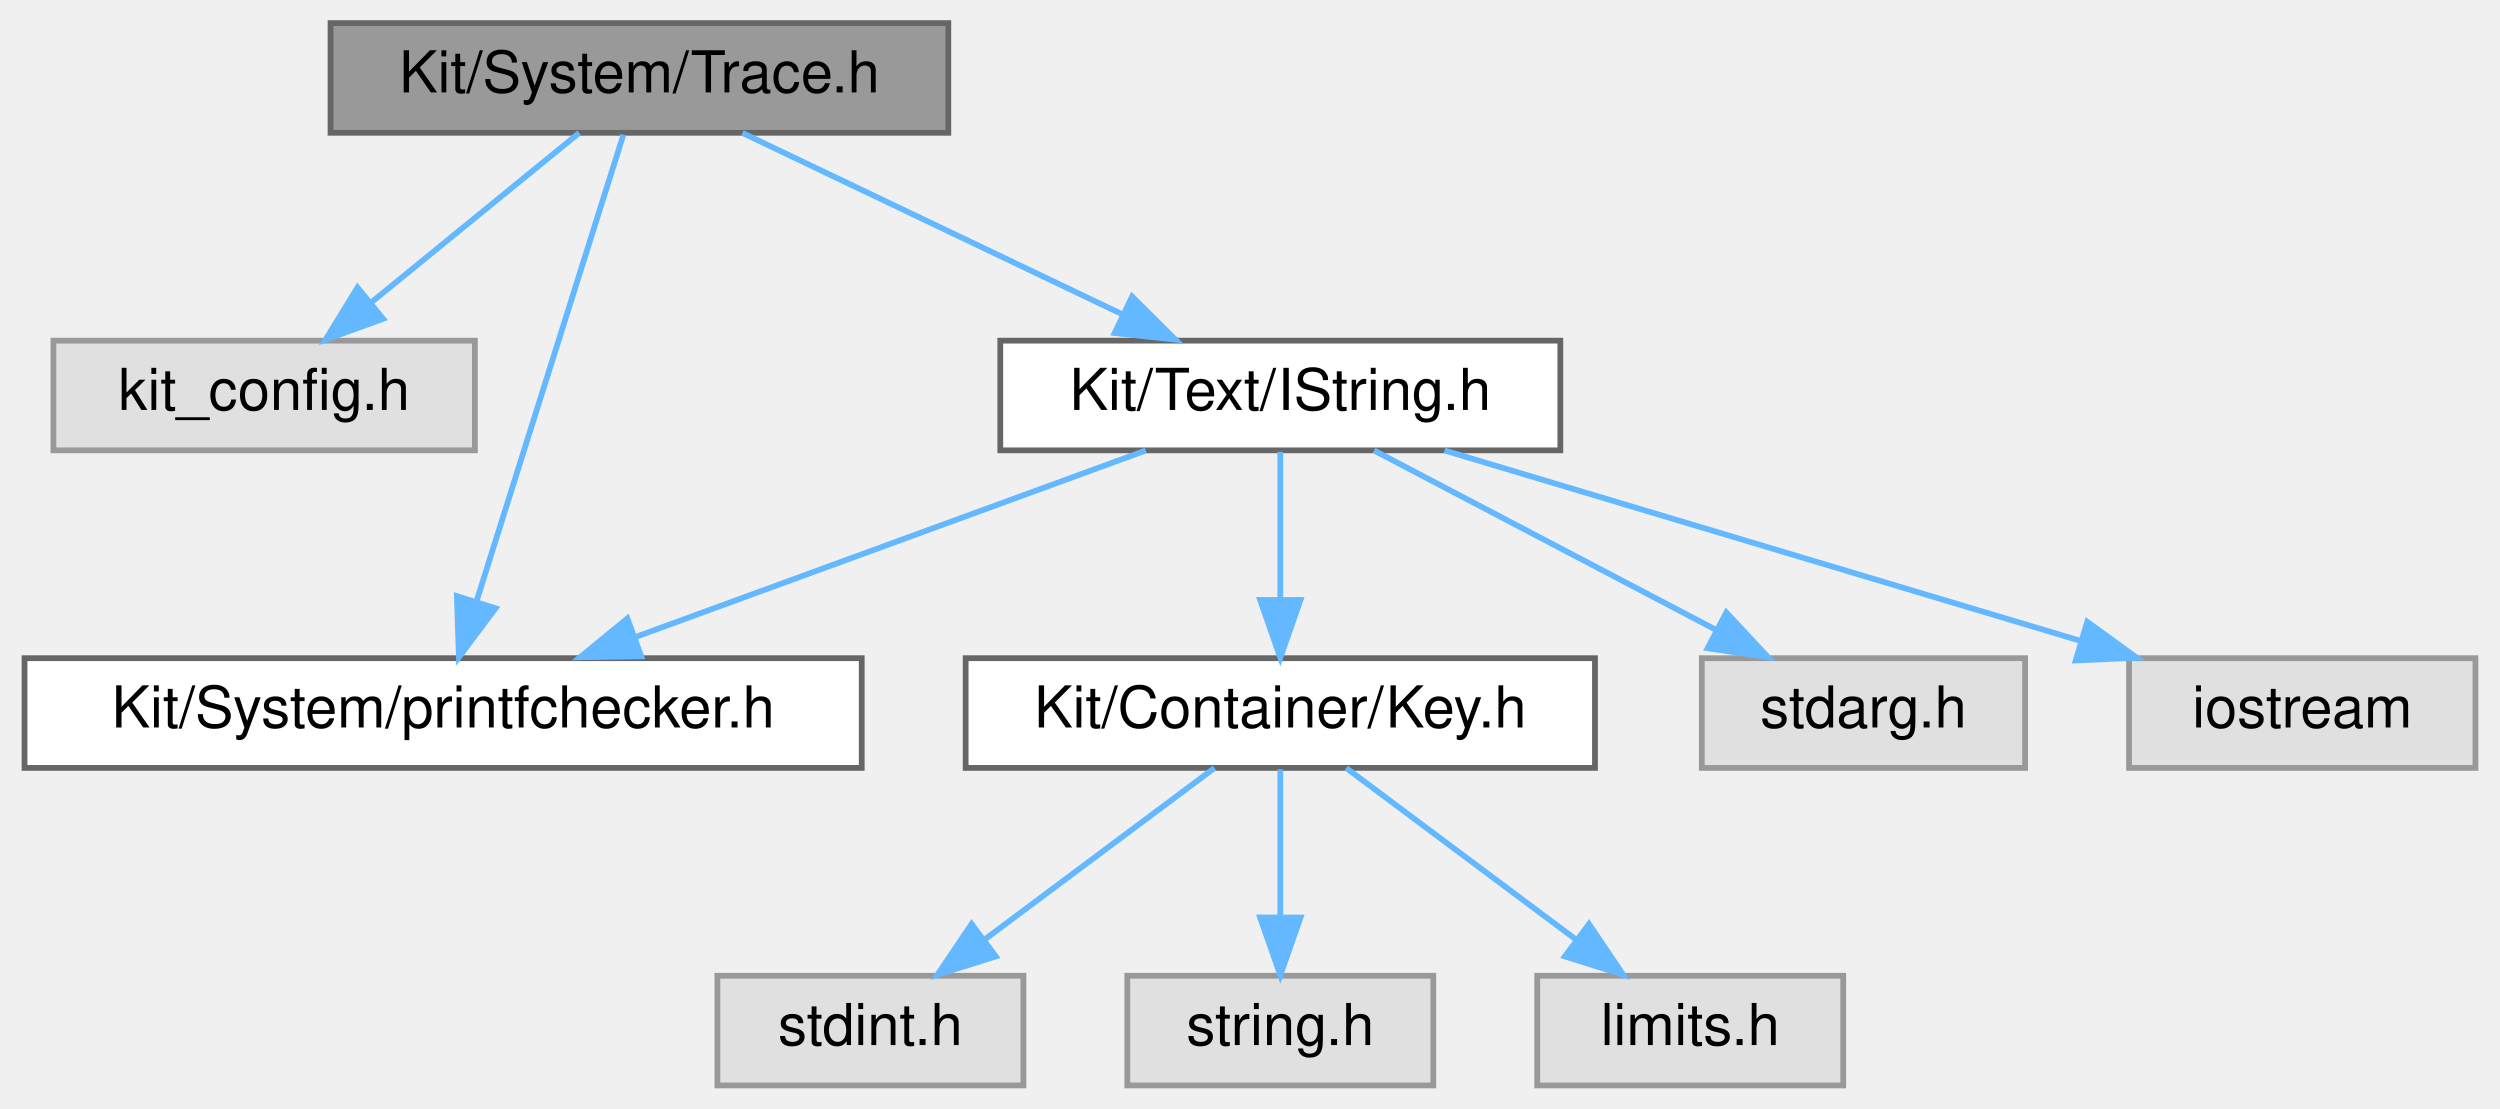
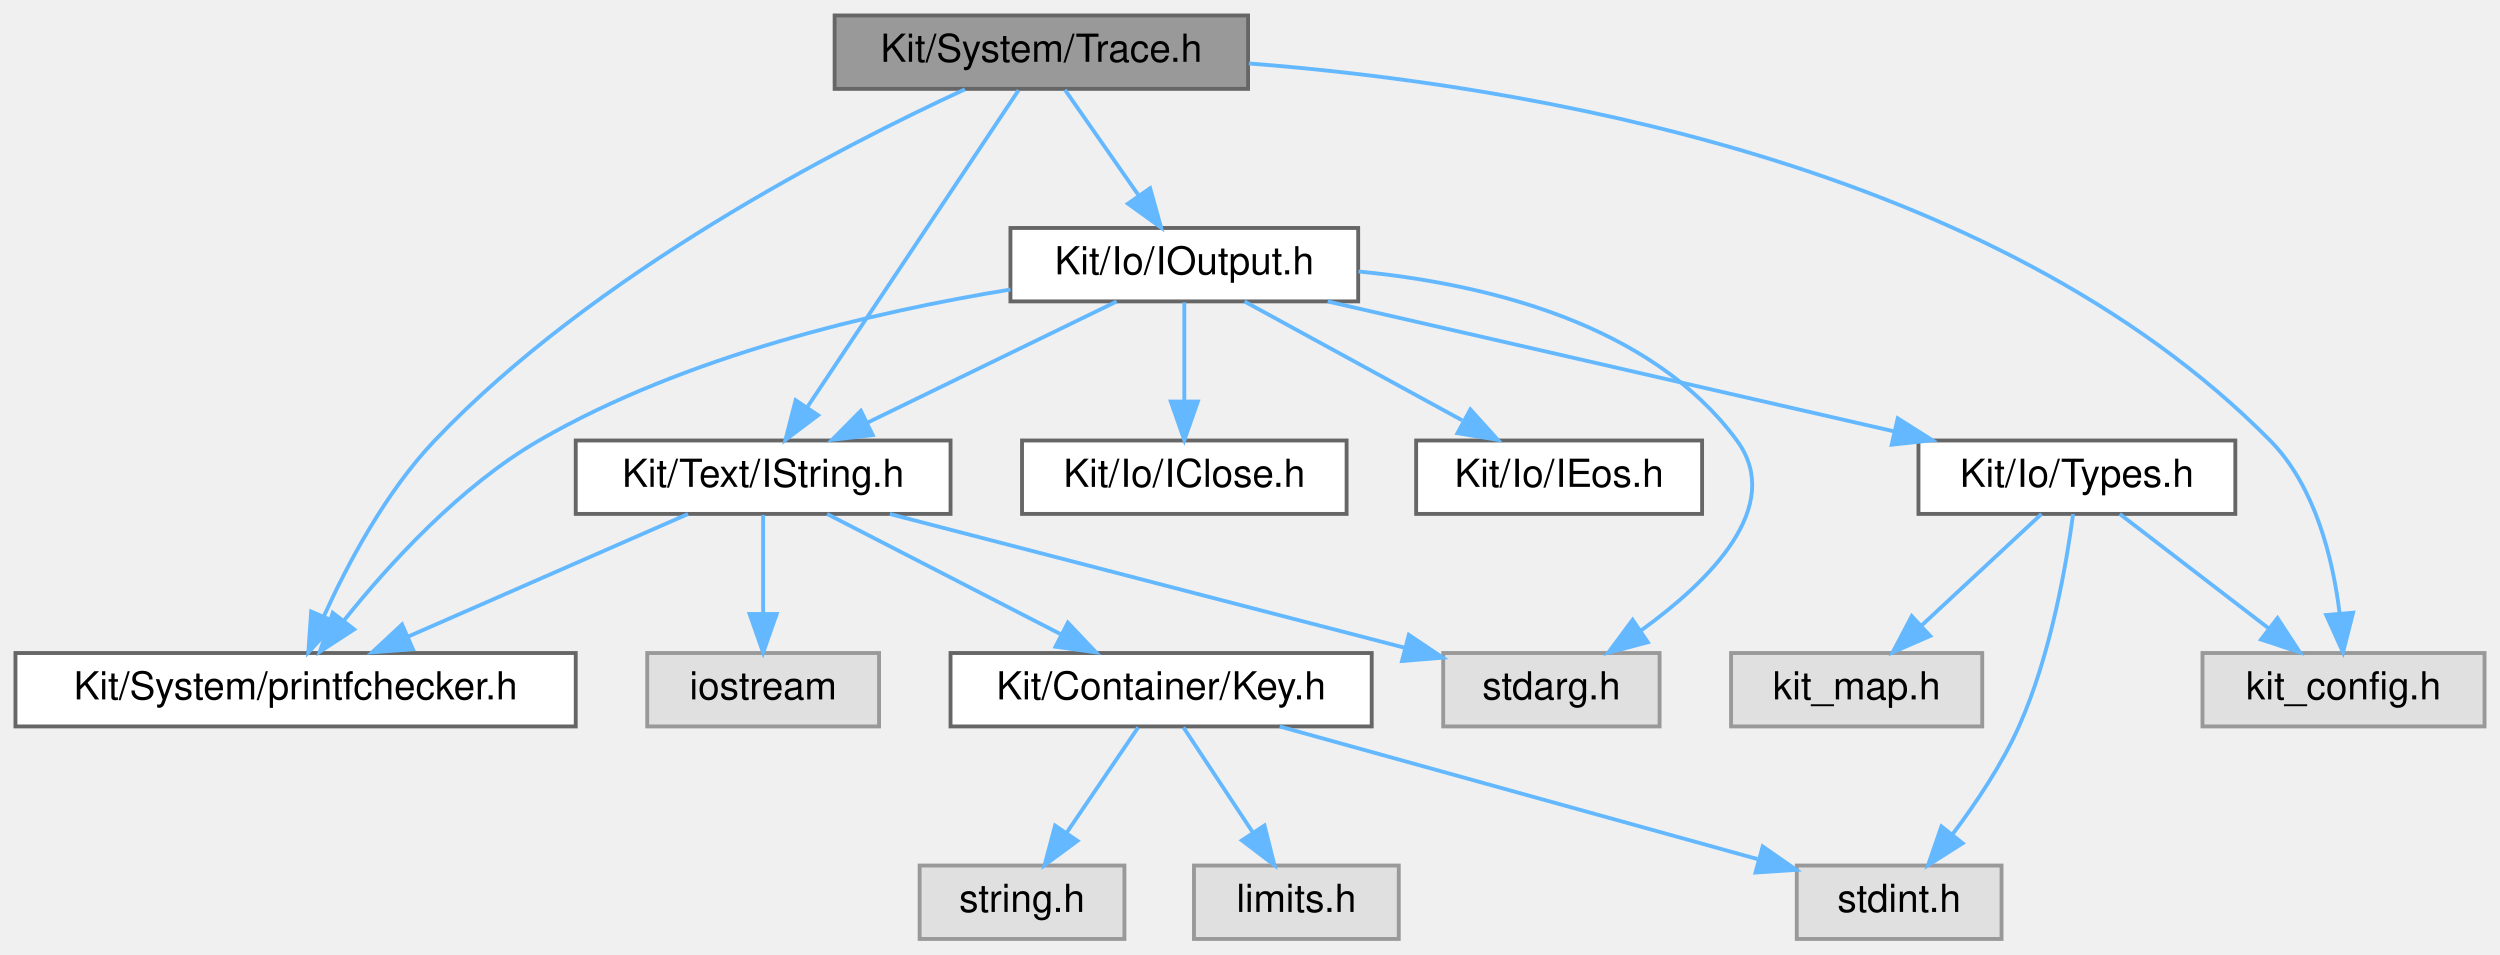
- <svg xmlns="http://www.w3.org/2000/svg" xmlns:xlink="http://www.w3.org/1999/xlink" width="433pt" height="192pt" viewBox="0.00 0.00 432.50 192.00">
-   <g id="graph0" class="graph" transform="scale(1 1) rotate(0) translate(4 188)">
+ <svg xmlns="http://www.w3.org/2000/svg" xmlns:xlink="http://www.w3.org/1999/xlink" width="647pt" height="247pt" viewBox="0.00 0.00 647.00 247.00">
+   <g id="graph0" class="graph" transform="scale(1 1) rotate(0) translate(4 243)">
    <g id="Node000001" class="node">
      <g id="a_Node000001">
        <a xlink:title="This file provides an interface for a 'printf' tracing mechanism.">
-           <polygon fill="#999999" stroke="#666666" points="160,-184 53,-184 53,-165 160,-165 160,-184" />
-           <text text-anchor="middle" x="106.5" y="-172" font-family="Helvetica,sans-Serif" font-size="10.00">Kit/System/Trace.h</text>
+           <polygon fill="#999999" stroke="#666666" points="319,-239 212,-239 212,-220 319,-220 319,-239" />
+           <text text-anchor="middle" x="265.5" y="-227" font-family="Helvetica,sans-Serif" font-size="10.00">Kit/System/Trace.h</text>
        </a>
      </g>
    </g>
    <g id="Node000002" class="node">
      <g id="a_Node000002">
        <a xlink:title=" ">
-           <polygon fill="#e0e0e0" stroke="#999999" points="78,-129 5,-129 5,-110 78,-110 78,-129" />
-           <text text-anchor="middle" x="41.5" y="-117" font-family="Helvetica,sans-Serif" font-size="10.00">kit_config.h</text>
+           <polygon fill="#e0e0e0" stroke="#999999" points="639,-74 566,-74 566,-55 639,-55 639,-74" />
+           <text text-anchor="middle" x="602.5" y="-62" font-family="Helvetica,sans-Serif" font-size="10.00">kit_config.h</text>
        </a>
      </g>
    </g>
    <g id="edge1_Node000001_Node000002" class="edge">
      <g id="a_edge1_Node000001_Node000002">
        <a xlink:title=" ">
-           <path fill="none" stroke="#63b8ff" d="M96.06,-164.98C86.35,-157.07 71.68,-145.11 60,-135.58" />
-           <polygon fill="#63b8ff" stroke="#63b8ff" points="62.1,-132.78 52.13,-129.17 57.67,-138.2 62.1,-132.78" />
+           <path fill="none" stroke="#63b8ff" d="M319.2,-226.58C389.53,-221.13 512.26,-201.13 583.5,-129 595.24,-117.11 599.77,-98.28 601.5,-84.21" />
+           <polygon fill="#63b8ff" stroke="#63b8ff" points="604.99,-84.43 602.37,-74.17 598.02,-83.83 604.99,-84.43" />
        </a>
      </g>
    </g>
    <g id="Node000003" class="node">
      <g id="a_Node000003">
        <a xlink:href="_i_string_8h.html" target="_top" xlink:title=" ">
-           <polygon fill="white" stroke="#666666" points="266,-129 169,-129 169,-110 266,-110 266,-129" />
-           <text text-anchor="middle" x="217.5" y="-117" font-family="Helvetica,sans-Serif" font-size="10.00">Kit/Text/IString.h</text>
+           <polygon fill="white" stroke="#666666" points="242,-129 145,-129 145,-110 242,-110 242,-129" />
+           <text text-anchor="middle" x="193.5" y="-117" font-family="Helvetica,sans-Serif" font-size="10.00">Kit/Text/IString.h</text>
        </a>
      </g>
    </g>
    <g id="edge2_Node000001_Node000003" class="edge">
      <g id="a_edge2_Node000001_Node000003">
        <a xlink:title=" ">
-           <path fill="none" stroke="#63b8ff" d="M124.33,-164.98C142.11,-156.5 169.65,-143.35 190.18,-133.54" />
-           <polygon fill="#63b8ff" stroke="#63b8ff" points="191.83,-136.64 199.34,-129.17 188.81,-130.32 191.83,-136.64" />
+           <path fill="none" stroke="#63b8ff" d="M259.61,-219.66C247.68,-201.77 220.5,-161 204.96,-137.69" />
+           <polygon fill="#63b8ff" stroke="#63b8ff" points="207.73,-135.54 199.27,-129.16 201.91,-139.42 207.73,-135.54" />
        </a>
      </g>
    </g>
    <g id="Node000008" class="node">
      <g id="a_Node000008">
        <a xlink:href="printfchecker_8h.html" target="_top" xlink:title="This file contains macro that enables the GCC (and Clang) compiler to validate printf flags with thei...">
          <polygon fill="white" stroke="#666666" points="145,-74 0,-74 0,-55 145,-55 145,-74" />
          <text text-anchor="middle" x="72.5" y="-62" font-family="Helvetica,sans-Serif" font-size="10.00">Kit/System/printfchecker.h</text>
        </a>
      </g>
    </g>
    <g id="edge10_Node000001_Node000008" class="edge">
      <g id="a_edge10_Node000001_Node000008">
        <a xlink:title=" ">
-           <path fill="none" stroke="#63b8ff" d="M103.72,-164.66C98.19,-147.09 85.71,-107.45 78.31,-83.95" />
-           <polygon fill="#63b8ff" stroke="#63b8ff" points="81.57,-82.65 75.23,-74.16 74.89,-84.75 81.57,-82.65" />
+           <path fill="none" stroke="#63b8ff" d="M245.73,-219.88C213.67,-205.12 149.78,-172.35 108.5,-129 95.83,-115.69 85.96,-97.08 79.78,-83.45" />
+           <polygon fill="#63b8ff" stroke="#63b8ff" points="82.96,-81.97 75.8,-74.16 76.53,-84.73 82.96,-81.97" />
+         </a>
+       </g>
+     </g>
+     <g id="Node000011" class="node">
+       <g id="a_Node000011">
+         <a xlink:href="_i_output_8h.html" target="_top" xlink:title=" ">
+           <polygon fill="white" stroke="#666666" points="347.5,-184 257.5,-184 257.5,-165 347.5,-165 347.5,-184" />
+           <text text-anchor="middle" x="302.5" y="-172" font-family="Helvetica,sans-Serif" font-size="10.00">Kit/Io/IOutput.h</text>
+         </a>
+       </g>
+     </g>
+     <g id="edge11_Node000001_Node000011" class="edge">
+       <g id="a_edge11_Node000001_Node000011">
+         <a xlink:title=" ">
+           <path fill="none" stroke="#63b8ff" d="M271.61,-219.75C276.78,-212.34 284.35,-201.5 290.69,-192.41" />
+           <polygon fill="#63b8ff" stroke="#63b8ff" points="293.65,-194.29 296.5,-184.09 287.91,-190.29 293.65,-194.29" />
        </a>
      </g>
    </g>
    <g id="Node000004" class="node">
      <g id="a_Node000004">
        <a xlink:href="_key_8h.html" target="_top" xlink:title=" ">
-           <polygon fill="white" stroke="#666666" points="272,-74 163,-74 163,-55 272,-55 272,-74" />
-           <text text-anchor="middle" x="217.5" y="-62" font-family="Helvetica,sans-Serif" font-size="10.00">Kit/Container/Key.h</text>
+           <polygon fill="white" stroke="#666666" points="351,-74 242,-74 242,-55 351,-55 351,-74" />
+           <text text-anchor="middle" x="296.5" y="-62" font-family="Helvetica,sans-Serif" font-size="10.00">Kit/Container/Key.h</text>
        </a>
      </g>
    </g>
    <g id="edge3_Node000003_Node000004" class="edge">
      <g id="a_edge3_Node000003_Node000004">
        <a xlink:title=" ">
-           <path fill="none" stroke="#63b8ff" d="M217.5,-109.75C217.5,-102.8 217.5,-92.85 217.5,-84.13" />
-           <polygon fill="#63b8ff" stroke="#63b8ff" points="221,-84.09 217.5,-74.09 214,-84.09 221,-84.09" />
+           <path fill="none" stroke="#63b8ff" d="M210.05,-109.98C226.39,-101.57 251.63,-88.59 270.63,-78.81" />
+           <polygon fill="#63b8ff" stroke="#63b8ff" points="272.36,-81.86 279.65,-74.17 269.16,-75.63 272.36,-81.86" />
        </a>
      </g>
    </g>
    <g id="edge7_Node000003_Node000008" class="edge">
      <g id="a_edge7_Node000003_Node000008">
        <a xlink:title=" ">
-           <path fill="none" stroke="#63b8ff" d="M194.2,-109.98C170.25,-101.23 132.72,-87.51 105.67,-77.62" />
-           <polygon fill="#63b8ff" stroke="#63b8ff" points="106.81,-74.32 96.22,-74.17 104.41,-80.89 106.81,-74.32" />
+           <path fill="none" stroke="#63b8ff" d="M174.06,-109.98C154.51,-101.42 124.12,-88.11 101.68,-78.28" />
+           <polygon fill="#63b8ff" stroke="#63b8ff" points="102.86,-74.98 92.29,-74.17 100.05,-81.39 102.86,-74.98" />
        </a>
      </g>
    </g>
    <g id="Node000009" class="node">
      <g id="a_Node000009">
        <a xlink:title=" ">
-           <polygon fill="#e0e0e0" stroke="#999999" points="346.5,-74 290.5,-74 290.5,-55 346.5,-55 346.5,-74" />
-           <text text-anchor="middle" x="318.5" y="-62" font-family="Helvetica,sans-Serif" font-size="10.00">stdarg.h</text>
+           <polygon fill="#e0e0e0" stroke="#999999" points="425.5,-74 369.5,-74 369.5,-55 425.5,-55 425.5,-74" />
+           <text text-anchor="middle" x="397.5" y="-62" font-family="Helvetica,sans-Serif" font-size="10.00">stdarg.h</text>
        </a>
      </g>
    </g>
    <g id="edge8_Node000003_Node000009" class="edge">
      <g id="a_edge8_Node000003_Node000009">
        <a xlink:title=" ">
-           <path fill="none" stroke="#63b8ff" d="M233.73,-109.98C249.68,-101.61 274.28,-88.7 292.88,-78.95" />
-           <polygon fill="#63b8ff" stroke="#63b8ff" points="294.75,-81.92 301.98,-74.17 291.5,-75.72 294.75,-81.92" />
+           <path fill="none" stroke="#63b8ff" d="M226.28,-109.98C262.67,-100.53 321.32,-85.29 359.65,-75.33" />
+           <polygon fill="#63b8ff" stroke="#63b8ff" points="360.6,-78.7 369.4,-72.8 358.84,-71.93 360.6,-78.7" />
        </a>
      </g>
    </g>
    <g id="Node000010" class="node">
      <g id="a_Node000010">
        <a xlink:title=" ">
-           <polygon fill="#e0e0e0" stroke="#999999" points="424.5,-74 364.5,-74 364.5,-55 424.5,-55 424.5,-74" />
-           <text text-anchor="middle" x="394.5" y="-62" font-family="Helvetica,sans-Serif" font-size="10.00">iostream</text>
+           <polygon fill="#e0e0e0" stroke="#999999" points="223.5,-74 163.5,-74 163.5,-55 223.5,-55 223.5,-74" />
+           <text text-anchor="middle" x="193.5" y="-62" font-family="Helvetica,sans-Serif" font-size="10.00">iostream</text>
        </a>
      </g>
    </g>
    <g id="edge9_Node000003_Node000010" class="edge">
      <g id="a_edge9_Node000003_Node000010">
        <a xlink:title=" ">
-           <path fill="none" stroke="#63b8ff" d="M245.94,-109.98C275.78,-101.05 322.88,-86.94 356.03,-77.02" />
-           <polygon fill="#63b8ff" stroke="#63b8ff" points="357.26,-80.3 365.84,-74.08 355.26,-73.6 357.26,-80.3" />
+           <path fill="none" stroke="#63b8ff" d="M193.5,-109.75C193.5,-102.8 193.5,-92.85 193.5,-84.13" />
+           <polygon fill="#63b8ff" stroke="#63b8ff" points="197,-84.09 193.5,-74.09 190,-84.09 197,-84.09" />
        </a>
      </g>
    </g>
    <g id="Node000005" class="node">
      <g id="a_Node000005">
        <a xlink:title=" ">
-           <polygon fill="#e0e0e0" stroke="#999999" points="173,-19 120,-19 120,0 173,0 173,-19" />
-           <text text-anchor="middle" x="146.5" y="-7" font-family="Helvetica,sans-Serif" font-size="10.00">stdint.h</text>
+           <polygon fill="#e0e0e0" stroke="#999999" points="514,-19 461,-19 461,0 514,0 514,-19" />
+           <text text-anchor="middle" x="487.5" y="-7" font-family="Helvetica,sans-Serif" font-size="10.00">stdint.h</text>
        </a>
      </g>
    </g>
    <g id="edge4_Node000004_Node000005" class="edge">
      <g id="a_edge4_Node000004_Node000005">
        <a xlink:title=" ">
-           <path fill="none" stroke="#63b8ff" d="M206.09,-54.98C195.39,-47 179.16,-34.88 166.34,-25.31" />
-           <polygon fill="#63b8ff" stroke="#63b8ff" points="168.22,-22.35 158.11,-19.17 164.03,-27.96 168.22,-22.35" />
+           <path fill="none" stroke="#63b8ff" d="M327.19,-54.98C360.88,-45.64 414.94,-30.64 450.83,-20.67" />
+           <polygon fill="#63b8ff" stroke="#63b8ff" points="452.19,-23.93 460.89,-17.88 450.32,-17.18 452.19,-23.93" />
        </a>
      </g>
    </g>
    <g id="Node000006" class="node">
      <g id="a_Node000006">
        <a xlink:title=" ">
-           <polygon fill="#e0e0e0" stroke="#999999" points="244,-19 191,-19 191,0 244,0 244,-19" />
-           <text text-anchor="middle" x="217.5" y="-7" font-family="Helvetica,sans-Serif" font-size="10.00">string.h</text>
+           <polygon fill="#e0e0e0" stroke="#999999" points="287,-19 234,-19 234,0 287,0 287,-19" />
+           <text text-anchor="middle" x="260.5" y="-7" font-family="Helvetica,sans-Serif" font-size="10.00">string.h</text>
        </a>
      </g>
    </g>
    <g id="edge5_Node000004_Node000006" class="edge">
      <g id="a_edge5_Node000004_Node000006">
        <a xlink:title=" ">
-           <path fill="none" stroke="#63b8ff" d="M217.5,-54.75C217.5,-47.8 217.5,-37.85 217.5,-29.13" />
-           <polygon fill="#63b8ff" stroke="#63b8ff" points="221,-29.09 217.5,-19.09 214,-29.09 221,-29.09" />
+           <path fill="none" stroke="#63b8ff" d="M290.56,-54.75C285.52,-47.34 278.16,-36.5 271.99,-27.41" />
+           <polygon fill="#63b8ff" stroke="#63b8ff" points="274.85,-25.39 266.33,-19.09 269.06,-29.33 274.85,-25.39" />
        </a>
      </g>
    </g>
    <g id="Node000007" class="node">
      <g id="a_Node000007">
        <a xlink:title=" ">
-           <polygon fill="#e0e0e0" stroke="#999999" points="315,-19 262,-19 262,0 315,0 315,-19" />
-           <text text-anchor="middle" x="288.5" y="-7" font-family="Helvetica,sans-Serif" font-size="10.00">limits.h</text>
+           <polygon fill="#e0e0e0" stroke="#999999" points="358,-19 305,-19 305,0 358,0 358,-19" />
+           <text text-anchor="middle" x="331.5" y="-7" font-family="Helvetica,sans-Serif" font-size="10.00">limits.h</text>
        </a>
      </g>
    </g>
    <g id="edge6_Node000004_Node000007" class="edge">
      <g id="a_edge6_Node000004_Node000007">
        <a xlink:title=" ">
-           <path fill="none" stroke="#63b8ff" d="M228.91,-54.98C239.61,-47 255.84,-34.88 268.66,-25.31" />
-           <polygon fill="#63b8ff" stroke="#63b8ff" points="270.97,-27.96 276.89,-19.17 266.78,-22.35 270.97,-27.96" />
+           <path fill="none" stroke="#63b8ff" d="M302.28,-54.75C307.12,-47.42 314.18,-36.73 320.14,-27.7" />
+           <polygon fill="#63b8ff" stroke="#63b8ff" points="323.24,-29.36 325.83,-19.09 317.4,-25.5 323.24,-29.36" />
+         </a>
+       </g>
+     </g>
+     <g id="edge16_Node000011_Node000003" class="edge">
+       <g id="a_edge16_Node000011_Node000003">
+         <a xlink:title=" ">
+           <path fill="none" stroke="#63b8ff" d="M284.99,-164.98C267.53,-156.5 240.49,-143.35 220.33,-133.54" />
+           <polygon fill="#63b8ff" stroke="#63b8ff" points="221.86,-130.4 211.33,-129.17 218.79,-136.69 221.86,-130.4" />
+         </a>
+       </g>
+     </g>
+     <g id="edge19_Node000011_Node000008" class="edge">
+       <g id="a_edge19_Node000011_Node000008">
+         <a xlink:title=" ">
+           <path fill="none" stroke="#63b8ff" d="M257.5,-168.07C222.4,-162.34 173.41,-150.95 135.5,-129 115.02,-117.14 96.6,-96.9 85.05,-82.46" />
+           <polygon fill="#63b8ff" stroke="#63b8ff" points="87.66,-80.12 78.78,-74.35 82.12,-84.4 87.66,-80.12" />
+         </a>
+       </g>
+     </g>
+     <g id="edge20_Node000011_Node000009" class="edge">
+       <g id="a_edge20_Node000011_Node000009">
+         <a xlink:title=" ">
+           <path fill="none" stroke="#63b8ff" d="M347.58,-172.75C380.54,-169.53 423.23,-159.26 445.5,-129 458.03,-111.98 438.45,-92.62 420.66,-79.8" />
+           <polygon fill="#63b8ff" stroke="#63b8ff" points="422.45,-76.79 412.21,-74.08 418.52,-82.59 422.45,-76.79" />
+         </a>
+       </g>
+     </g>
+     <g id="Node000012" class="node">
+       <g id="a_Node000012">
+         <a xlink:href="_types_8h.html" target="_top" xlink:title=" ">
+           <polygon fill="white" stroke="#666666" points="574.5,-129 492.5,-129 492.5,-110 574.5,-110 574.5,-129" />
+           <text text-anchor="middle" x="533.5" y="-117" font-family="Helvetica,sans-Serif" font-size="10.00">Kit/Io/Types.h</text>
+         </a>
+       </g>
+     </g>
+     <g id="edge12_Node000011_Node000012" class="edge">
+       <g id="a_edge12_Node000011_Node000012">
+         <a xlink:title=" ">
+           <path fill="none" stroke="#63b8ff" d="M339.61,-164.98C379.49,-155.84 442.96,-141.27 486.34,-131.32" />
+           <polygon fill="#63b8ff" stroke="#63b8ff" points="487.13,-134.73 496.09,-129.08 485.57,-127.91 487.13,-134.73" />
+         </a>
+       </g>
+     </g>
+     <g id="Node000014" class="node">
+       <g id="a_Node000014">
+         <a xlink:href="_i_close_8h.html" target="_top" xlink:title=" ">
+           <polygon fill="white" stroke="#666666" points="344.5,-129 260.5,-129 260.5,-110 344.5,-110 344.5,-129" />
+           <text text-anchor="middle" x="302.5" y="-117" font-family="Helvetica,sans-Serif" font-size="10.00">Kit/Io/IClose.h</text>
+         </a>
+       </g>
+     </g>
+     <g id="edge17_Node000011_Node000014" class="edge">
+       <g id="a_edge17_Node000011_Node000014">
+         <a xlink:title=" ">
+           <path fill="none" stroke="#63b8ff" d="M302.5,-164.75C302.5,-157.8 302.5,-147.85 302.5,-139.13" />
+           <polygon fill="#63b8ff" stroke="#63b8ff" points="306,-139.09 302.5,-129.09 299,-139.09 306,-139.09" />
+         </a>
+       </g>
+     </g>
+     <g id="Node000015" class="node">
+       <g id="a_Node000015">
+         <a xlink:href="_i_eos_8h.html" target="_top" xlink:title=" ">
+           <polygon fill="white" stroke="#666666" points="436.5,-129 362.5,-129 362.5,-110 436.5,-110 436.5,-129" />
+           <text text-anchor="middle" x="399.5" y="-117" font-family="Helvetica,sans-Serif" font-size="10.00">Kit/Io/IEos.h</text>
+         </a>
+       </g>
+     </g>
+     <g id="edge18_Node000011_Node000015" class="edge">
+       <g id="a_edge18_Node000011_Node000015">
+         <a xlink:title=" ">
+           <path fill="none" stroke="#63b8ff" d="M318.08,-164.98C333.27,-156.69 356.6,-143.94 374.4,-134.22" />
+           <polygon fill="#63b8ff" stroke="#63b8ff" points="376.53,-137.04 383.63,-129.17 373.18,-130.89 376.53,-137.04" />
+         </a>
+       </g>
+     </g>
+     <g id="edge13_Node000012_Node000002" class="edge">
+       <g id="a_edge13_Node000012_Node000002">
+         <a xlink:title=" ">
+           <path fill="none" stroke="#63b8ff" d="M544.59,-109.98C554.99,-102 570.76,-89.88 583.22,-80.31" />
+           <polygon fill="#63b8ff" stroke="#63b8ff" points="585.41,-83.04 591.21,-74.17 581.15,-77.49 585.41,-83.04" />
+         </a>
+       </g>
+     </g>
+     <g id="edge15_Node000012_Node000005" class="edge">
+       <g id="a_edge15_Node000012_Node000005">
+         <a xlink:title=" ">
+           <path fill="none" stroke="#63b8ff" d="M532.52,-109.96C530.85,-97.45 526.82,-73.62 518.5,-55 514.09,-45.13 507.4,-35.17 501.37,-27.17" />
+           <polygon fill="#63b8ff" stroke="#63b8ff" points="503.93,-24.77 494.98,-19.1 498.44,-29.12 503.93,-24.77" />
+         </a>
+       </g>
+     </g>
+     <g id="Node000013" class="node">
+       <g id="a_Node000013">
+         <a xlink:title=" ">
+           <polygon fill="#e0e0e0" stroke="#999999" points="509,-74 444,-74 444,-55 509,-55 509,-74" />
+           <text text-anchor="middle" x="476.5" y="-62" font-family="Helvetica,sans-Serif" font-size="10.00">kit_map.h</text>
+         </a>
+       </g>
+     </g>
+     <g id="edge14_Node000012_Node000013" class="edge">
+       <g id="a_edge14_Node000012_Node000013">
+         <a xlink:title=" ">
+           <path fill="none" stroke="#63b8ff" d="M524.34,-109.98C516,-102.23 503.47,-90.58 493.32,-81.14" />
+           <polygon fill="#63b8ff" stroke="#63b8ff" points="495.53,-78.42 485.82,-74.17 490.76,-83.54 495.53,-78.42" />
        </a>
      </g>
    </g>
  </g>
</svg>
